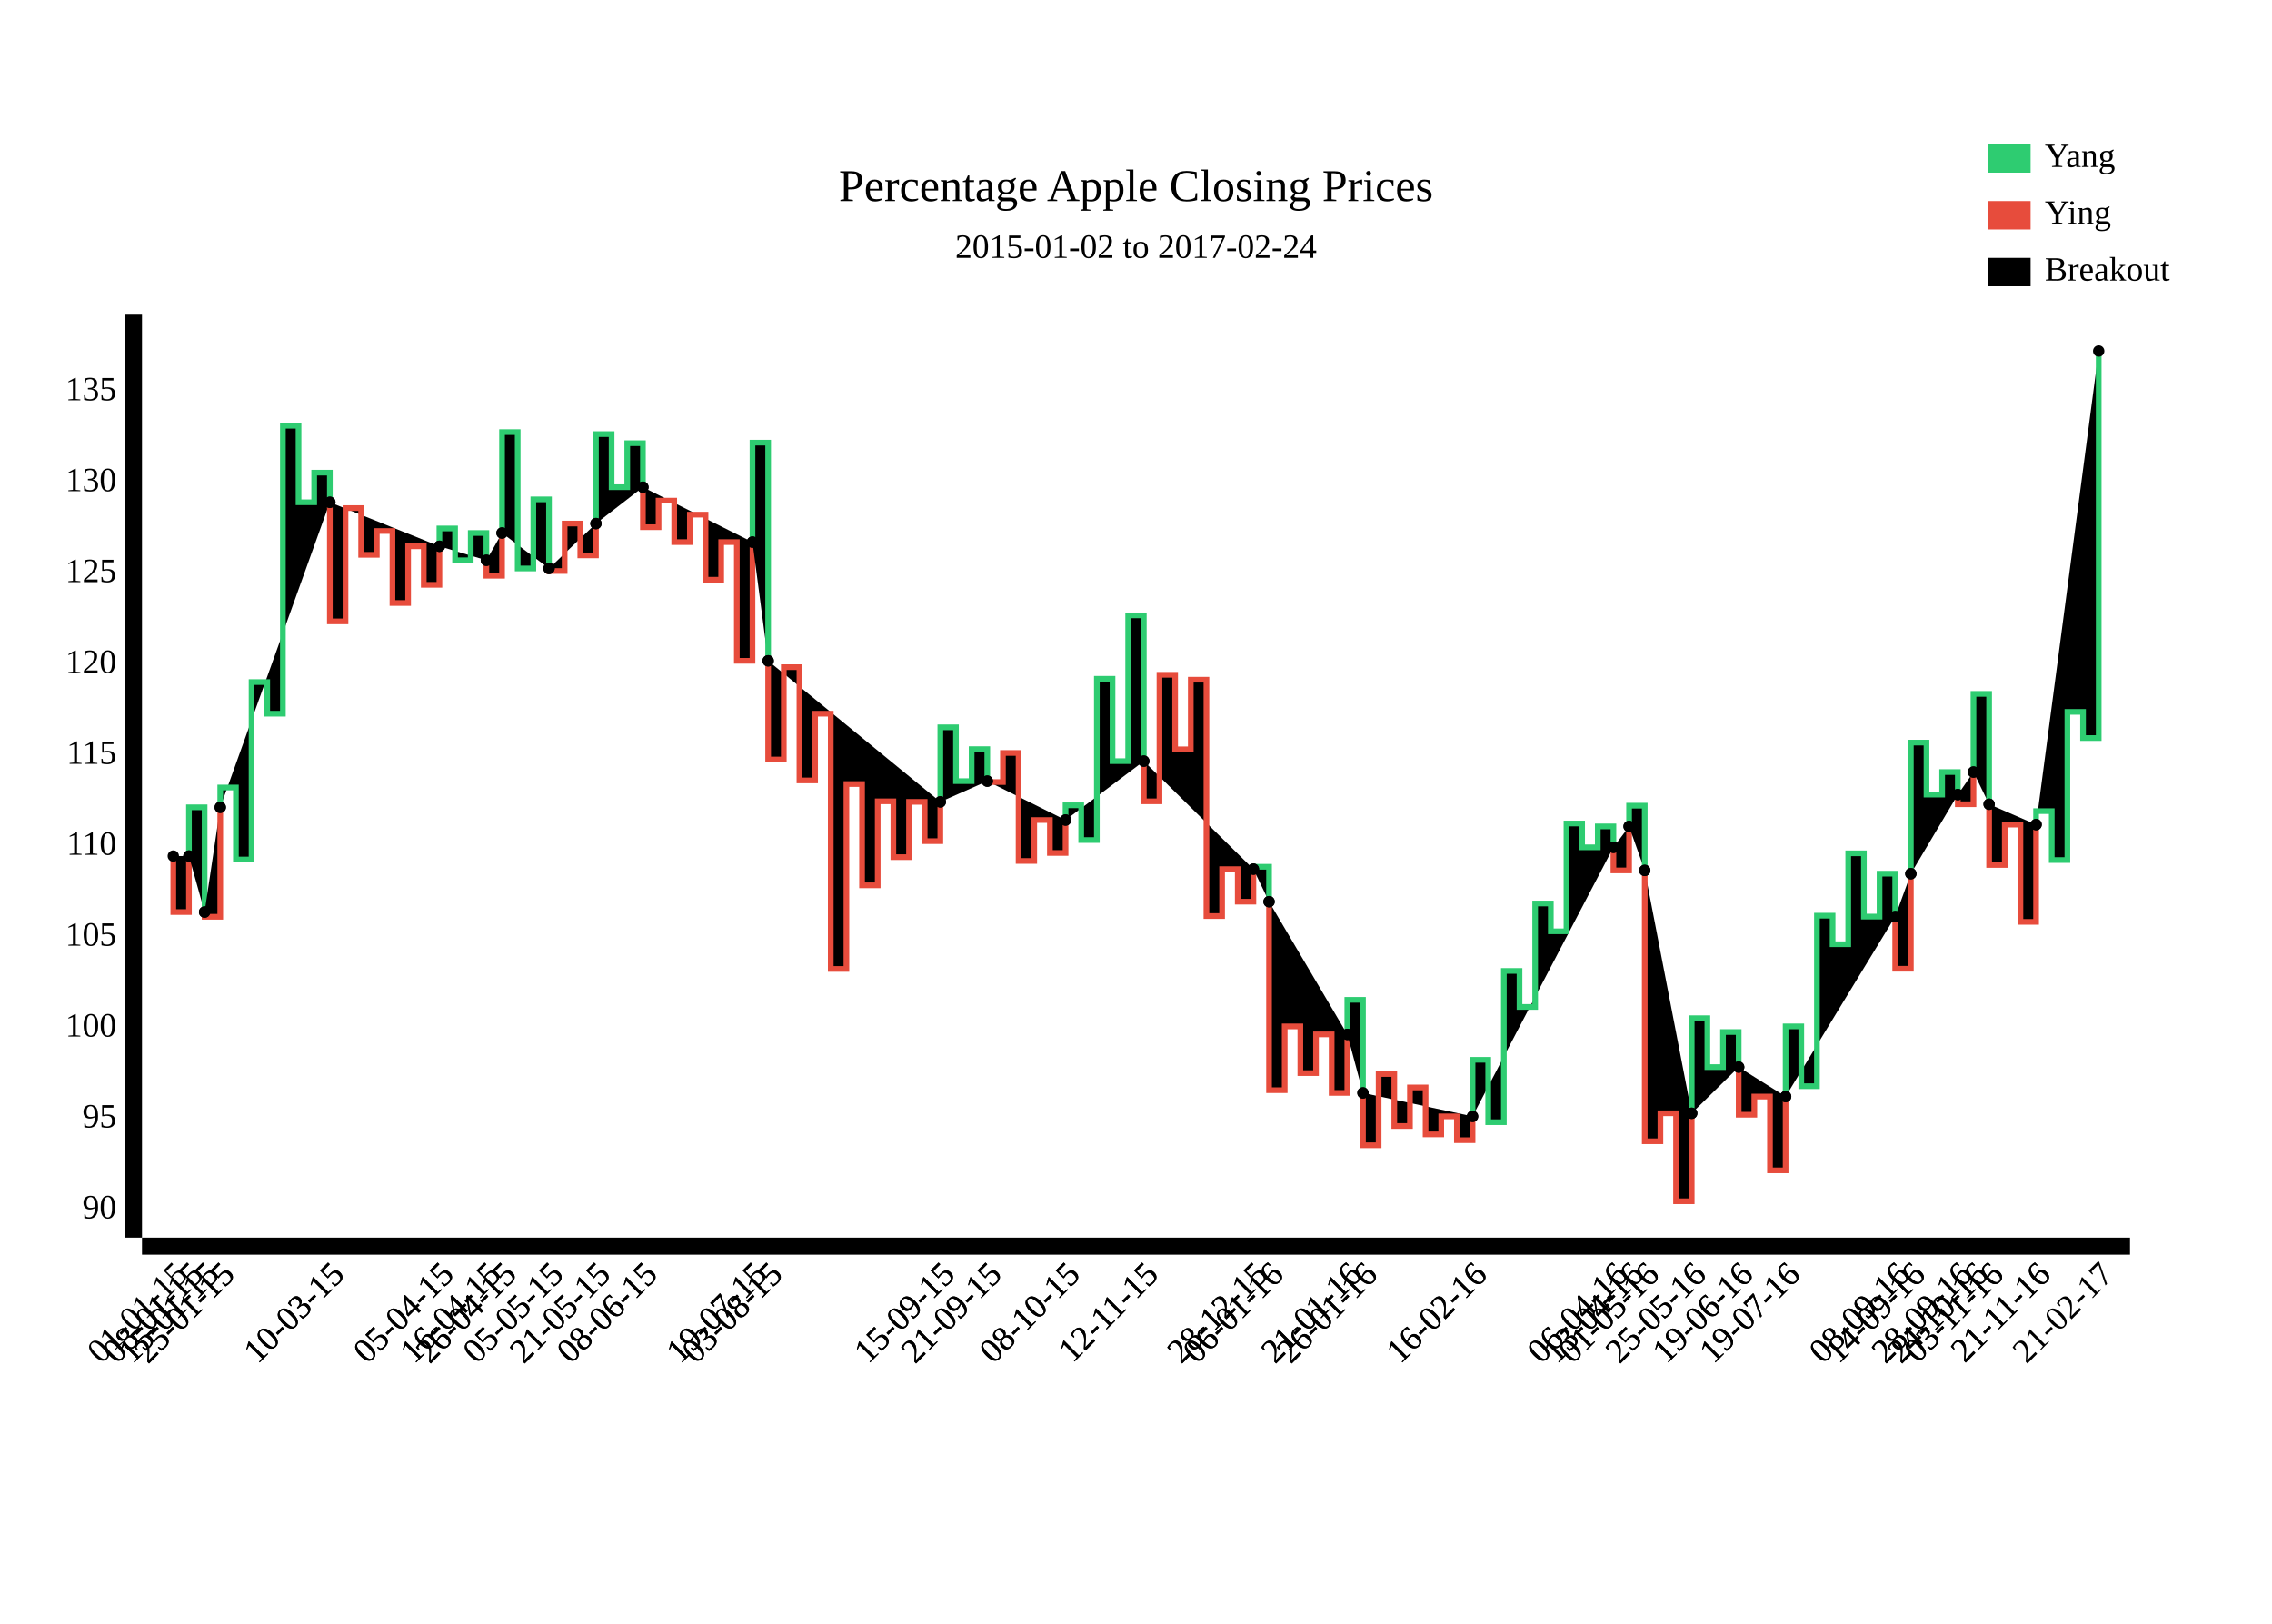
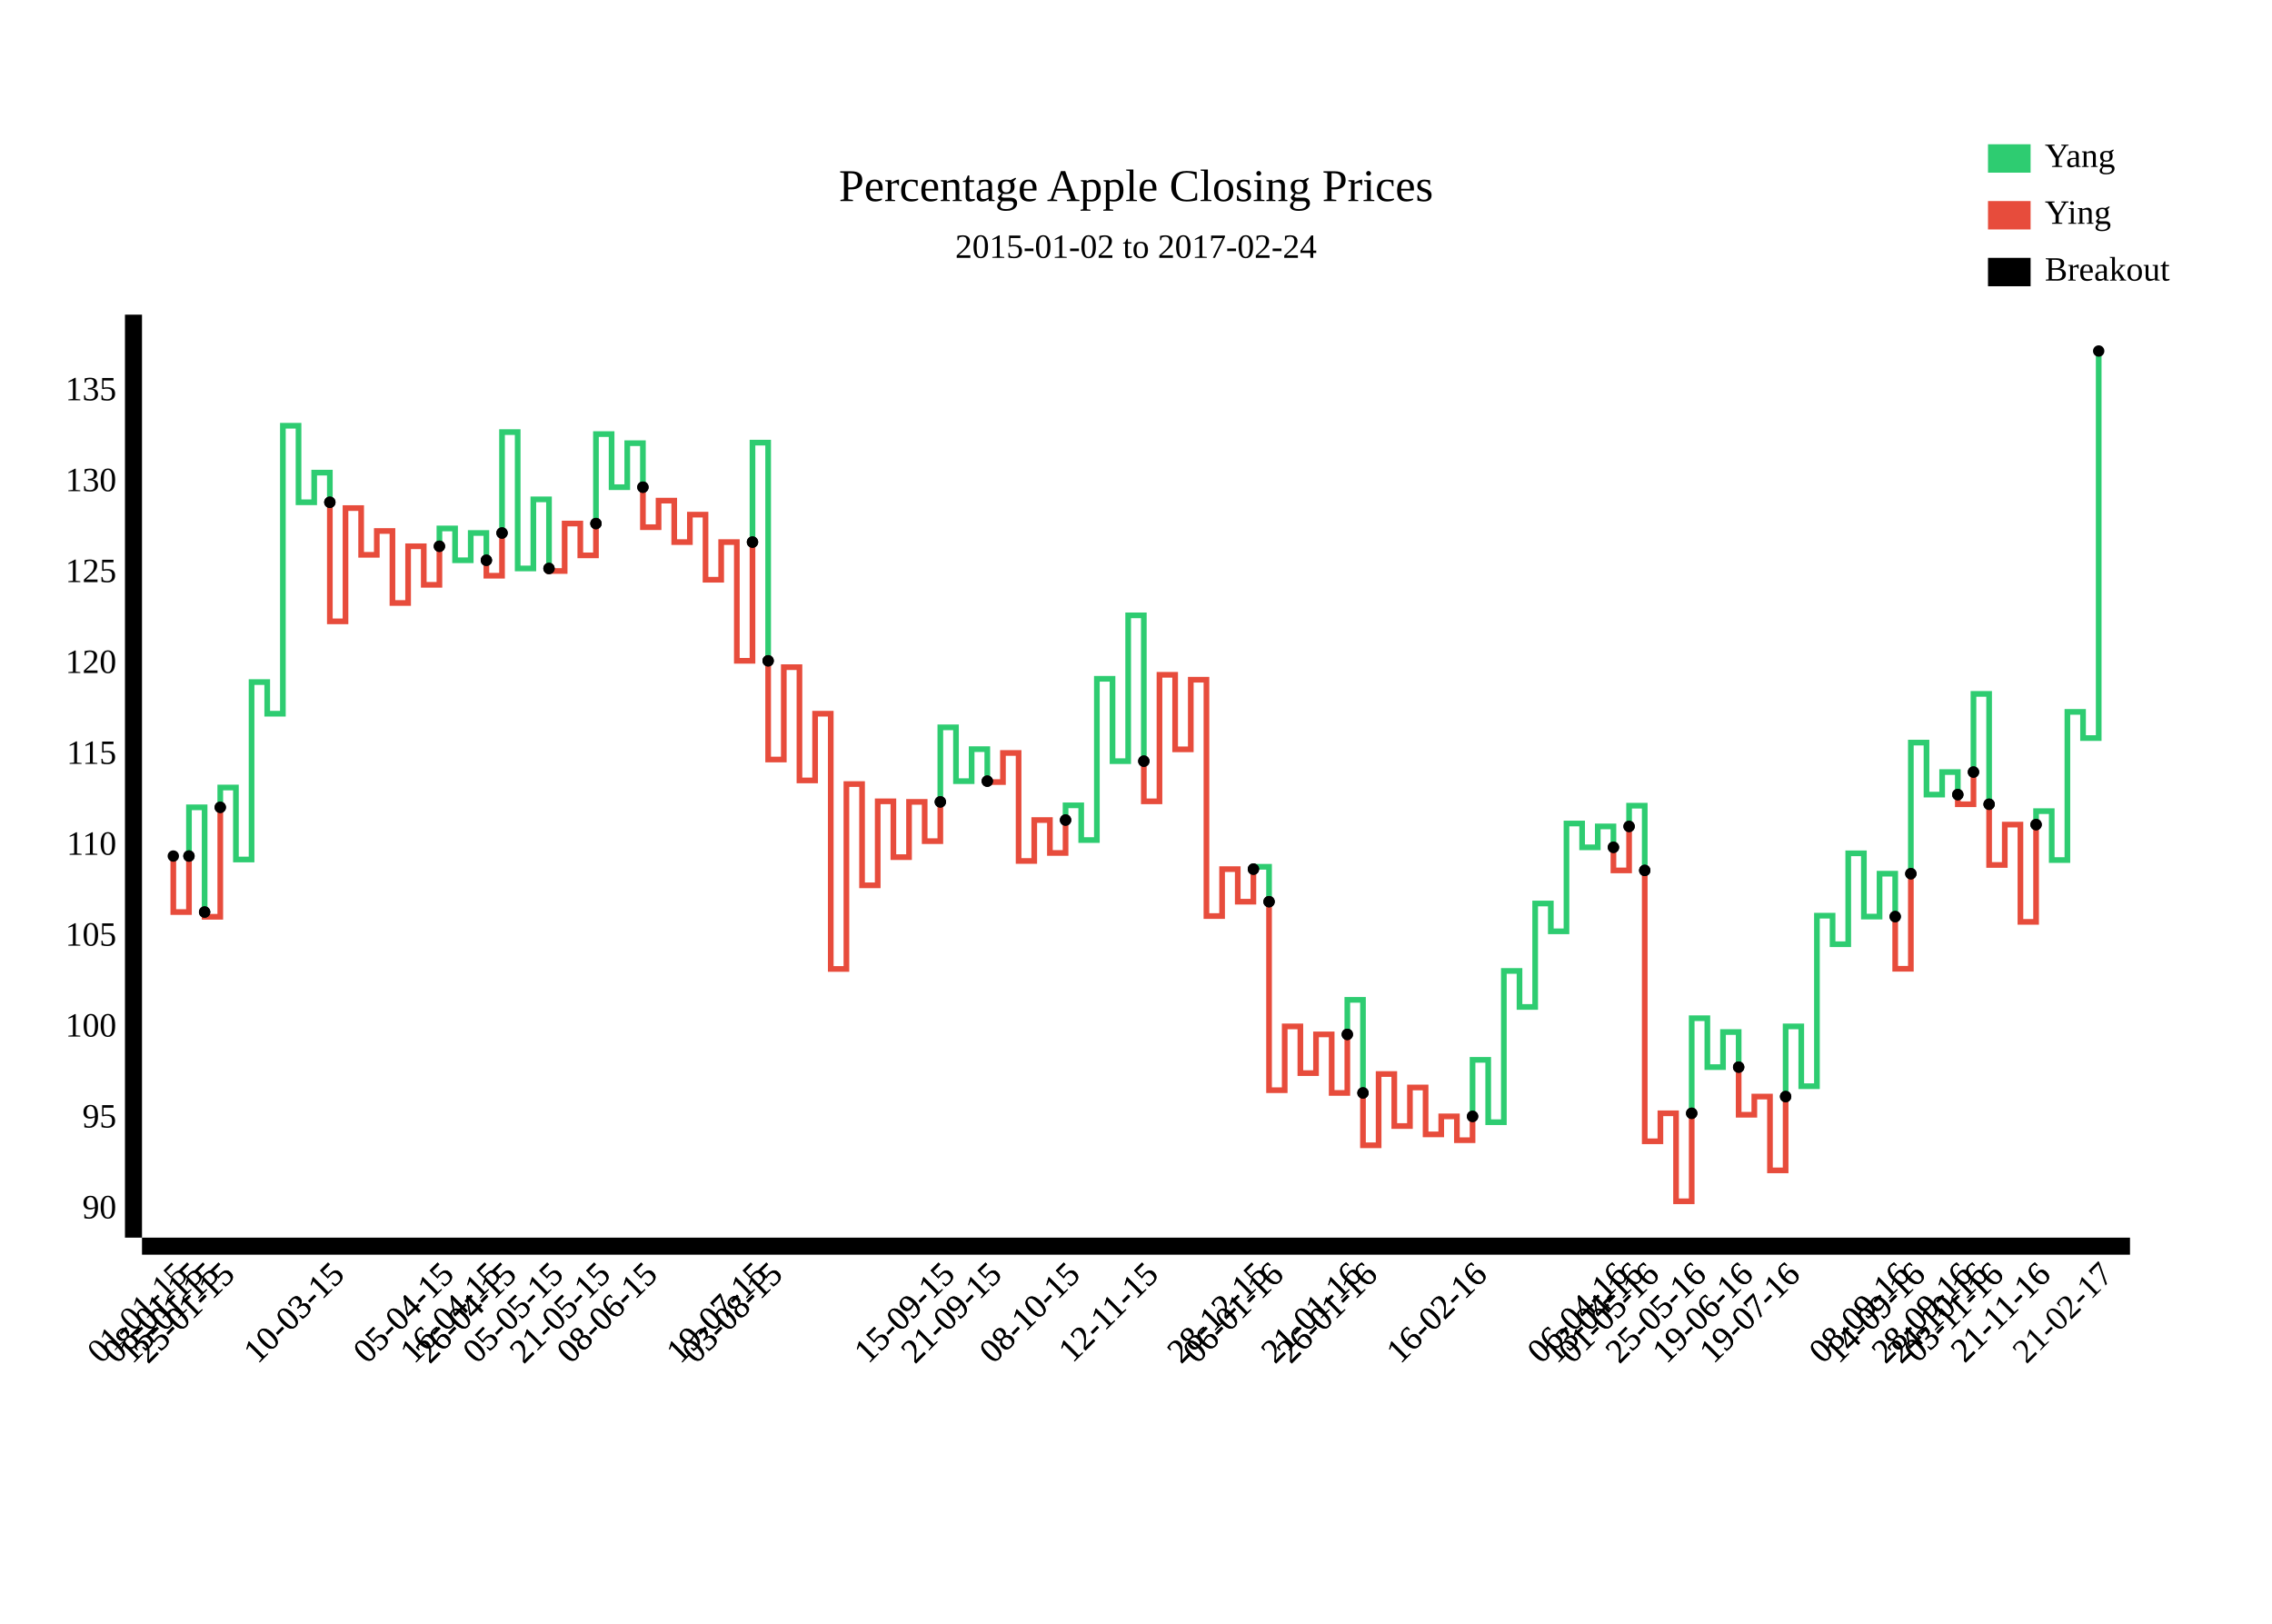
<svg xmlns="http://www.w3.org/2000/svg" class="kagiChartClass" viewBox="0 0 800 500" fill="#000000" width="690" height="493" style="background: rgb(255, 255, 255);">
+   <style>.line {fill:none}</style>
  <g transform="translate(50,75)">
    <path class="line" d="M11.024,190.634L11.024,210.351L16.535,210.351L16.535,190.634" style="stroke-width: 2; stroke: rgb(231, 76, 60);" stroke-dasharray="44.945 44.945" stroke-dashoffset="0" />
    <path class="line" d="M16.535,190.634L16.535,173.478L22.047,173.478L22.047,210.351" style="stroke-width: 2; stroke: rgb(46, 204, 113);" stroke-dasharray="59.54 59.54" stroke-dashoffset="0" />
    <path class="line" d="M22.047,210.351L22.047,212.015L27.559,212.015L27.559,173.478" style="stroke-width: 2; stroke: rgb(231, 76, 60);" stroke-dasharray="45.713 45.713" stroke-dashoffset="0" />
    <path class="line" d="M27.559,173.478L27.559,166.501L33.071,166.501L33.071,191.85L38.583,191.85L38.583,129.373L44.094,129.373L44.094,140.511L49.606,140.511L49.606,39.113L55.118,39.113L55.118,66.063L60.63,66.063L60.63,55.628L66.142,55.628L66.142,66.063" style="stroke-width: 2; stroke: rgb(46, 204, 113);" stroke-dasharray="293.743 293.743" stroke-dashoffset="0" />
    <path class="line" d="M66.142,66.063L66.142,107.992L71.654,107.992L71.654,68.111L77.165,68.111L77.165,84.563L82.677,84.563L82.677,76.177L88.189,76.177L88.189,101.526L93.701,101.526L93.701,81.554L99.213,81.554L99.213,95.125L104.724,95.125L104.724,81.554" style="stroke-width: 2; stroke: rgb(231, 76, 60);" stroke-dasharray="217.694 217.694" stroke-dashoffset="0" />
    <path class="line" d="M104.724,81.554L104.724,75.281L110.236,75.281L110.236,86.483L115.748,86.483L115.748,76.881L121.26,76.881L121.26,86.483" style="stroke-width: 2; stroke: rgb(46, 204, 113);" stroke-dasharray="53.216 53.216" stroke-dashoffset="0" />
    <path class="line" d="M121.26,86.483L121.26,91.924L126.772,91.924L126.772,76.881" style="stroke-width: 2; stroke: rgb(231, 76, 60);" stroke-dasharray="25.996 25.996" stroke-dashoffset="0" />
    <path class="line" d="M126.772,76.881L126.772,41.353L132.283,41.353L132.283,89.364L137.795,89.364L137.795,65.038L143.307,65.038L143.307,89.364" style="stroke-width: 2; stroke: rgb(46, 204, 113);" stroke-dasharray="148.725 148.725" stroke-dashoffset="0" />
    <path class="line" d="M143.307,89.364L143.307,90.26L148.819,90.26L148.819,73.552L154.331,73.552L154.331,84.755L159.843,84.755L159.843,73.552" style="stroke-width: 2; stroke: rgb(231, 76, 60);" stroke-dasharray="56.544 56.544" stroke-dashoffset="0" />
    <path class="line" d="M159.843,73.552L159.843,42.057L165.354,42.057L165.354,60.749L170.866,60.749L170.866,45.258L176.378,45.258L176.378,60.749" style="stroke-width: 2; stroke: rgb(46, 204, 113);" stroke-dasharray="97.705 97.705" stroke-dashoffset="0" />
    <path class="line" d="M176.378,60.749L176.378,74.833L181.89,74.833L181.89,65.486L187.402,65.486L187.402,80.082L192.913,80.082L192.913,70.416L198.425,70.416L198.425,93.333L203.937,93.333L203.937,80.082L209.449,80.082L209.449,121.883L214.961,121.883L214.961,80.082" style="stroke-width: 2; stroke: rgb(231, 76, 60);" stroke-dasharray="206.044 206.044" stroke-dashoffset="0" />
    <path class="line" d="M214.961,80.082L214.961,45.066L220.472,45.066L220.472,121.883" style="stroke-width: 2; stroke: rgb(46, 204, 113);" stroke-dasharray="117.345 117.345" stroke-dashoffset="0" />
    <path class="line" d="M220.472,121.883L220.472,156.643L225.984,156.643L225.984,124.123L231.496,124.123L231.496,164.004L237.008,164.004L237.008,140.511L242.52,140.511L242.52,230.387L248.031,230.387L248.031,165.285L253.543,165.285L253.543,200.94L259.055,200.94L259.055,171.366L264.567,171.366L264.567,191.018L270.079,191.018L270.079,171.558L275.591,171.558L275.591,185.385L281.102,185.385L281.102,171.558" style="stroke-width: 2; stroke: rgb(231, 76, 60);" stroke-dasharray="478.258 478.258" stroke-dashoffset="0" />
    <path class="line" d="M281.102,171.558L281.102,145.312L286.614,145.312L286.614,164.26L292.126,164.26L292.126,152.994L297.638,152.994L297.638,164.26" style="stroke-width: 2; stroke: rgb(46, 204, 113);" stroke-dasharray="84.263 84.263" stroke-dashoffset="0" />
    <path class="line" d="M297.638,164.26L297.638,164.58L303.15,164.58L303.15,154.338L308.661,154.338L308.661,192.363L314.173,192.363L314.173,177.959L319.685,177.959L319.685,189.546L325.197,189.546L325.197,177.959" style="stroke-width: 2; stroke: rgb(231, 76, 60);" stroke-dasharray="113.722 113.722" stroke-dashoffset="0" />
    <path class="line" d="M325.197,177.959L325.197,172.774L330.709,172.774L330.709,185.001L336.22,185.001L336.22,128.22L341.732,128.22L341.732,157.219L347.244,157.219L347.244,105.879L352.756,105.879L352.756,157.219" style="stroke-width: 2; stroke: rgb(46, 204, 113);" stroke-dasharray="233.429 233.429" stroke-dashoffset="0" />
    <path class="line" d="M352.756,157.219L352.756,171.366L358.268,171.366L358.268,126.812L363.78,126.812L363.78,153.058L369.291,153.058L369.291,128.54L374.803,128.54L374.803,211.759L380.315,211.759L380.315,195.243L385.827,195.243L385.827,206.702L391.339,206.702L391.339,195.243" style="stroke-width: 2; stroke: rgb(231, 76, 60);" stroke-dasharray="270.698 270.698" stroke-dashoffset="0" />
    <path class="line" d="M391.339,195.243L391.339,194.411L396.85,194.411L396.85,206.702" style="stroke-width: 2; stroke: rgb(46, 204, 113);" stroke-dasharray="18.635 18.635" stroke-dashoffset="0" />
    <path class="line" d="M396.85,206.702L396.85,273.084L402.362,273.084L402.362,250.616L407.874,250.616L407.874,267.067L413.386,267.067L413.386,253.432L418.898,253.432L418.898,274.045L424.409,274.045L424.409,253.432" style="stroke-width: 2; stroke: rgb(231, 76, 60);" stroke-dasharray="187.722 187.722" stroke-dashoffset="0" />
    <path class="line" d="M424.409,253.432L424.409,241.269L429.921,241.269L429.921,274.045" style="stroke-width: 2; stroke: rgb(46, 204, 113);" stroke-dasharray="50.45 50.45" stroke-dashoffset="0" />
    <path class="line" d="M429.921,274.045L429.921,292.481L435.433,292.481L435.433,267.387L440.945,267.387L440.945,285.695L446.457,285.695L446.457,272.124L451.969,272.124L451.969,288.64L457.48,288.64L457.48,282.303L462.992,282.303L462.992,290.688L468.504,290.688L468.504,282.303" style="stroke-width: 2; stroke: rgb(231, 76, 60);" stroke-dasharray="153.616 153.616" stroke-dashoffset="0" />
    <path class="line" d="M468.504,282.303L468.504,262.394L474.016,262.394L474.016,284.351L479.528,284.351L479.528,231.091L485.039,231.091L485.039,243.766L490.551,243.766L490.551,207.342L496.063,207.342L496.063,217.136L501.575,217.136L501.575,179.176L507.087,179.176L507.087,187.562L512.598,187.562L512.598,180.2L518.11,180.2L518.11,187.562" style="stroke-width: 2; stroke: rgb(46, 204, 113);" stroke-dasharray="264.694 264.694" stroke-dashoffset="0" />
    <path class="line" d="M518.11,187.562L518.11,195.691L523.622,195.691L523.622,180.2" style="stroke-width: 2; stroke: rgb(231, 76, 60);" stroke-dasharray="29.133 29.133" stroke-dashoffset="0" />
    <path class="line" d="M523.622,180.2L523.622,172.902L529.134,172.902L529.134,195.691" style="stroke-width: 2; stroke: rgb(46, 204, 113);" stroke-dasharray="35.598 35.598" stroke-dashoffset="0" />
    <path class="line" d="M529.134,195.691L529.134,291.072L534.646,291.072L534.646,281.214L540.157,281.214L540.157,312.197L545.669,312.197L545.669,281.214" style="stroke-width: 2; stroke: rgb(231, 76, 60);" stroke-dasharray="183.741 183.741" stroke-dashoffset="0" />
    <path class="line" d="M545.669,281.214L545.669,247.735L551.181,247.735L551.181,264.955L556.693,264.955L556.693,252.6L562.205,252.6L562.205,264.955" style="stroke-width: 2; stroke: rgb(46, 204, 113);" stroke-dasharray="91.944 91.944" stroke-dashoffset="0" />
    <path class="line" d="M562.205,264.955L562.205,281.726L567.717,281.726L567.717,275.325L573.228,275.325L573.228,301.315L578.74,301.315L578.74,275.325" style="stroke-width: 2; stroke: rgb(231, 76, 60);" stroke-dasharray="91.688 91.688" stroke-dashoffset="0" />
    <path class="line" d="M578.74,275.325L578.74,250.616L584.252,250.616L584.252,271.676L589.764,271.676L589.764,211.631L595.276,211.631L595.276,221.681L600.787,221.681L600.787,189.674L606.299,189.674L606.299,211.951L611.811,211.951L611.811,196.844L617.323,196.844L617.323,211.951" style="stroke-width: 2; stroke: rgb(46, 204, 113);" stroke-dasharray="238.947 238.947" stroke-dashoffset="0" />
    <path class="line" d="M617.323,211.951L617.323,230.323L622.835,230.323L622.835,196.844" style="stroke-width: 2; stroke: rgb(231, 76, 60);" stroke-dasharray="57.363 57.363" stroke-dashoffset="0" />
    <path class="line" d="M622.835,196.844L622.835,150.689L628.346,150.689L628.346,168.997L633.858,168.997L633.858,161.06L639.37,161.06L639.37,168.997" style="stroke-width: 2; stroke: rgb(46, 204, 113);" stroke-dasharray="96.873 96.873" stroke-dashoffset="0" />
    <path class="line" d="M639.37,168.997L639.37,172.39L644.882,172.39L644.882,161.06" style="stroke-width: 2; stroke: rgb(231, 76, 60);" stroke-dasharray="20.235 20.235" stroke-dashoffset="0" />
    <path class="line" d="M644.882,161.06L644.882,133.534L650.394,133.534L650.394,172.39" style="stroke-width: 2; stroke: rgb(46, 204, 113);" stroke-dasharray="71.895 71.895" stroke-dashoffset="0" />
    <path class="line" d="M650.394,172.39L650.394,193.771L655.906,193.771L655.906,179.56L661.417,179.56L661.417,213.807L666.929,213.807L666.929,179.56" style="stroke-width: 2; stroke: rgb(231, 76, 60);" stroke-dasharray="120.623 120.623" stroke-dashoffset="0" />
    <path class="line" d="M666.929,179.56L666.929,174.823L672.441,174.823L672.441,192.043L677.953,192.043L677.953,139.871L683.465,139.871L683.465,149.089L688.976,149.089L688.976,12.803" style="stroke-width: 2; stroke: rgb(46, 204, 113);" stroke-dasharray="241.68 241.68" stroke-dashoffset="0" />
    <text transform="translate(11.02362,340) rotate(-45)" text-anchor="end" dy="3" dx="5">01-01-15</text>
    <text transform="translate(16.53543,340) rotate(-45)" text-anchor="end" dy="3" dx="5">08-01-15</text>
    <text transform="translate(16.53543,340) rotate(-45)" text-anchor="end" dy="3" dx="5">08-01-15</text>
    <text transform="translate(22.04724,340) rotate(-45)" text-anchor="end" dy="3" dx="5">15-01-15</text>
    <text transform="translate(22.04724,340) rotate(-45)" text-anchor="end" dy="3" dx="5">15-01-15</text>
    <text transform="translate(27.55906,340) rotate(-45)" text-anchor="end" dy="3" dx="5">25-01-15</text>
    <text transform="translate(27.55906,340) rotate(-45)" text-anchor="end" dy="3" dx="5">25-01-15</text>
    <text transform="translate(66.14173,340) rotate(-45)" text-anchor="end" dy="3" dx="5">10-03-15</text>
    <text transform="translate(66.14173,340) rotate(-45)" text-anchor="end" dy="3" dx="5">10-03-15</text>
    <text transform="translate(104.7244,340) rotate(-45)" text-anchor="end" dy="3" dx="5">05-04-15</text>
    <text transform="translate(104.7244,340) rotate(-45)" text-anchor="end" dy="3" dx="5">05-04-15</text>
    <text transform="translate(121.2598,340) rotate(-45)" text-anchor="end" dy="3" dx="5">16-04-15</text>
    <text transform="translate(121.2598,340) rotate(-45)" text-anchor="end" dy="3" dx="5">16-04-15</text>
    <text transform="translate(126.7717,340) rotate(-45)" text-anchor="end" dy="3" dx="5">26-04-15</text>
    <text transform="translate(126.7717,340) rotate(-45)" text-anchor="end" dy="3" dx="5">26-04-15</text>
    <text transform="translate(143.3071,340) rotate(-45)" text-anchor="end" dy="3" dx="5">05-05-15</text>
    <text transform="translate(143.3071,340) rotate(-45)" text-anchor="end" dy="3" dx="5">05-05-15</text>
    <text transform="translate(159.8425,340) rotate(-45)" text-anchor="end" dy="3" dx="5">21-05-15</text>
    <text transform="translate(159.8425,340) rotate(-45)" text-anchor="end" dy="3" dx="5">21-05-15</text>
    <text transform="translate(176.378,340) rotate(-45)" text-anchor="end" dy="3" dx="5">08-06-15</text>
    <text transform="translate(176.378,340) rotate(-45)" text-anchor="end" dy="3" dx="5">08-06-15</text>
    <text transform="translate(214.9606,340) rotate(-45)" text-anchor="end" dy="3" dx="5">19-07-15</text>
    <text transform="translate(214.9606,340) rotate(-45)" text-anchor="end" dy="3" dx="5">19-07-15</text>
    <text transform="translate(220.4724,340) rotate(-45)" text-anchor="end" dy="3" dx="5">03-08-15</text>
    <text transform="translate(220.4724,340) rotate(-45)" text-anchor="end" dy="3" dx="5">03-08-15</text>
    <text transform="translate(281.1024,340) rotate(-45)" text-anchor="end" dy="3" dx="5">15-09-15</text>
    <text transform="translate(281.1024,340) rotate(-45)" text-anchor="end" dy="3" dx="5">15-09-15</text>
    <text transform="translate(297.6378,340) rotate(-45)" text-anchor="end" dy="3" dx="5">21-09-15</text>
    <text transform="translate(297.6378,340) rotate(-45)" text-anchor="end" dy="3" dx="5">21-09-15</text>
    <text transform="translate(325.1969,340) rotate(-45)" text-anchor="end" dy="3" dx="5">08-10-15</text>
    <text transform="translate(325.1969,340) rotate(-45)" text-anchor="end" dy="3" dx="5">08-10-15</text>
    <text transform="translate(352.7559,340) rotate(-45)" text-anchor="end" dy="3" dx="5">12-11-15</text>
    <text transform="translate(352.7559,340) rotate(-45)" text-anchor="end" dy="3" dx="5">12-11-15</text>
    <text transform="translate(391.3386,340) rotate(-45)" text-anchor="end" dy="3" dx="5">28-12-15</text>
    <text transform="translate(391.3386,340) rotate(-45)" text-anchor="end" dy="3" dx="5">28-12-15</text>
    <text transform="translate(396.8504,340) rotate(-45)" text-anchor="end" dy="3" dx="5">06-01-16</text>
    <text transform="translate(396.8504,340) rotate(-45)" text-anchor="end" dy="3" dx="5">06-01-16</text>
    <text transform="translate(424.4094,340) rotate(-45)" text-anchor="end" dy="3" dx="5">21-01-16</text>
    <text transform="translate(424.4094,340) rotate(-45)" text-anchor="end" dy="3" dx="5">21-01-16</text>
    <text transform="translate(429.9213,340) rotate(-45)" text-anchor="end" dy="3" dx="5">26-01-16</text>
    <text transform="translate(429.9213,340) rotate(-45)" text-anchor="end" dy="3" dx="5">26-01-16</text>
    <text transform="translate(468.5039,340) rotate(-45)" text-anchor="end" dy="3" dx="5">16-02-16</text>
    <text transform="translate(468.5039,340) rotate(-45)" text-anchor="end" dy="3" dx="5">16-02-16</text>
    <text transform="translate(518.1102,340) rotate(-45)" text-anchor="end" dy="3" dx="5">06-04-16</text>
    <text transform="translate(518.1102,340) rotate(-45)" text-anchor="end" dy="3" dx="5">06-04-16</text>
    <text transform="translate(523.622,340) rotate(-45)" text-anchor="end" dy="3" dx="5">13-04-16</text>
    <text transform="translate(523.622,340) rotate(-45)" text-anchor="end" dy="3" dx="5">13-04-16</text>
    <text transform="translate(529.1339,340) rotate(-45)" text-anchor="end" dy="3" dx="5">01-05-16</text>
    <text transform="translate(529.1339,340) rotate(-45)" text-anchor="end" dy="3" dx="5">01-05-16</text>
    <text transform="translate(545.6693,340) rotate(-45)" text-anchor="end" dy="3" dx="5">25-05-16</text>
    <text transform="translate(545.6693,340) rotate(-45)" text-anchor="end" dy="3" dx="5">25-05-16</text>
    <text transform="translate(562.2047,340) rotate(-45)" text-anchor="end" dy="3" dx="5">19-06-16</text>
    <text transform="translate(562.2047,340) rotate(-45)" text-anchor="end" dy="3" dx="5">19-06-16</text>
    <text transform="translate(578.7402,340) rotate(-45)" text-anchor="end" dy="3" dx="5">19-07-16</text>
    <text transform="translate(578.7402,340) rotate(-45)" text-anchor="end" dy="3" dx="5">19-07-16</text>
    <text transform="translate(617.3228,340) rotate(-45)" text-anchor="end" dy="3" dx="5">08-09-16</text>
    <text transform="translate(617.3228,340) rotate(-45)" text-anchor="end" dy="3" dx="5">08-09-16</text>
    <text transform="translate(622.8346,340) rotate(-45)" text-anchor="end" dy="3" dx="5">14-09-16</text>
    <text transform="translate(622.8346,340) rotate(-45)" text-anchor="end" dy="3" dx="5">14-09-16</text>
    <text transform="translate(639.3701,340) rotate(-45)" text-anchor="end" dy="3" dx="5">28-09-16</text>
    <text transform="translate(639.3701,340) rotate(-45)" text-anchor="end" dy="3" dx="5">28-09-16</text>
    <text transform="translate(644.8819,340) rotate(-45)" text-anchor="end" dy="3" dx="5">24-10-16</text>
    <text transform="translate(644.8819,340) rotate(-45)" text-anchor="end" dy="3" dx="5">24-10-16</text>
    <text transform="translate(650.3937,340) rotate(-45)" text-anchor="end" dy="3" dx="5">03-11-16</text>
    <text transform="translate(650.3937,340) rotate(-45)" text-anchor="end" dy="3" dx="5">03-11-16</text>
    <text transform="translate(666.9291,340) rotate(-45)" text-anchor="end" dy="3" dx="5">21-11-16</text>
    <text transform="translate(666.9291,340) rotate(-45)" text-anchor="end" dy="3" dx="5">21-11-16</text>
    <text transform="translate(688.9764,340) rotate(-45)" text-anchor="end" dy="3" dx="5">21-02-17</text>
    <circle class="break_points" cx="11.024" cy="190.634" r="2" style="fill: rgb(0, 0, 0);" />
    <circle class="break_points" cx="16.535" cy="190.634" r="2" style="fill: rgb(0, 0, 0);" />
    <circle class="break_points" cx="16.535" cy="190.634" r="2" style="fill: rgb(0, 0, 0);" />
    <circle class="break_points" cx="22.047" cy="210.351" r="2" style="fill: rgb(0, 0, 0);" />
    <circle class="break_points" cx="22.047" cy="210.351" r="2" style="fill: rgb(0, 0, 0);" />
    <circle class="break_points" cx="27.559" cy="173.478" r="2" style="fill: rgb(0, 0, 0);" />
    <circle class="break_points" cx="27.559" cy="173.478" r="2" style="fill: rgb(0, 0, 0);" />
    <circle class="break_points" cx="66.142" cy="66.063" r="2" style="fill: rgb(0, 0, 0);" />
    <circle class="break_points" cx="66.142" cy="66.063" r="2" style="fill: rgb(0, 0, 0);" />
    <circle class="break_points" cx="104.724" cy="81.554" r="2" style="fill: rgb(0, 0, 0);" />
    <circle class="break_points" cx="104.724" cy="81.554" r="2" style="fill: rgb(0, 0, 0);" />
    <circle class="break_points" cx="121.26" cy="86.483" r="2" style="fill: rgb(0, 0, 0);" />
    <circle class="break_points" cx="121.26" cy="86.483" r="2" style="fill: rgb(0, 0, 0);" />
    <circle class="break_points" cx="126.772" cy="76.881" r="2" style="fill: rgb(0, 0, 0);" />
    <circle class="break_points" cx="126.772" cy="76.881" r="2" style="fill: rgb(0, 0, 0);" />
    <circle class="break_points" cx="143.307" cy="89.364" r="2" style="fill: rgb(0, 0, 0);" />
    <circle class="break_points" cx="143.307" cy="89.364" r="2" style="fill: rgb(0, 0, 0);" />
    <circle class="break_points" cx="159.843" cy="73.552" r="2" style="fill: rgb(0, 0, 0);" />
    <circle class="break_points" cx="159.843" cy="73.552" r="2" style="fill: rgb(0, 0, 0);" />
    <circle class="break_points" cx="176.378" cy="60.749" r="2" style="fill: rgb(0, 0, 0);" />
    <circle class="break_points" cx="176.378" cy="60.749" r="2" style="fill: rgb(0, 0, 0);" />
    <circle class="break_points" cx="214.961" cy="80.082" r="2" style="fill: rgb(0, 0, 0);" />
    <circle class="break_points" cx="214.961" cy="80.082" r="2" style="fill: rgb(0, 0, 0);" />
    <circle class="break_points" cx="220.472" cy="121.883" r="2" style="fill: rgb(0, 0, 0);" />
    <circle class="break_points" cx="220.472" cy="121.883" r="2" style="fill: rgb(0, 0, 0);" />
    <circle class="break_points" cx="281.102" cy="171.558" r="2" style="fill: rgb(0, 0, 0);" />
    <circle class="break_points" cx="281.102" cy="171.558" r="2" style="fill: rgb(0, 0, 0);" />
    <circle class="break_points" cx="297.638" cy="164.26" r="2" style="fill: rgb(0, 0, 0);" />
    <circle class="break_points" cx="297.638" cy="164.26" r="2" style="fill: rgb(0, 0, 0);" />
    <circle class="break_points" cx="325.197" cy="177.959" r="2" style="fill: rgb(0, 0, 0);" />
    <circle class="break_points" cx="325.197" cy="177.959" r="2" style="fill: rgb(0, 0, 0);" />
    <circle class="break_points" cx="352.756" cy="157.219" r="2" style="fill: rgb(0, 0, 0);" />
    <circle class="break_points" cx="352.756" cy="157.219" r="2" style="fill: rgb(0, 0, 0);" />
    <circle class="break_points" cx="391.339" cy="195.243" r="2" style="fill: rgb(0, 0, 0);" />
    <circle class="break_points" cx="391.339" cy="195.243" r="2" style="fill: rgb(0, 0, 0);" />
    <circle class="break_points" cx="396.85" cy="206.702" r="2" style="fill: rgb(0, 0, 0);" />
    <circle class="break_points" cx="396.85" cy="206.702" r="2" style="fill: rgb(0, 0, 0);" />
    <circle class="break_points" cx="424.409" cy="253.432" r="2" style="fill: rgb(0, 0, 0);" />
    <circle class="break_points" cx="424.409" cy="253.432" r="2" style="fill: rgb(0, 0, 0);" />
    <circle class="break_points" cx="429.921" cy="274.045" r="2" style="fill: rgb(0, 0, 0);" />
    <circle class="break_points" cx="429.921" cy="274.045" r="2" style="fill: rgb(0, 0, 0);" />
    <circle class="break_points" cx="468.504" cy="282.303" r="2" style="fill: rgb(0, 0, 0);" />
    <circle class="break_points" cx="468.504" cy="282.303" r="2" style="fill: rgb(0, 0, 0);" />
    <circle class="break_points" cx="518.11" cy="187.562" r="2" style="fill: rgb(0, 0, 0);" />
    <circle class="break_points" cx="518.11" cy="187.562" r="2" style="fill: rgb(0, 0, 0);" />
    <circle class="break_points" cx="523.622" cy="180.2" r="2" style="fill: rgb(0, 0, 0);" />
    <circle class="break_points" cx="523.622" cy="180.2" r="2" style="fill: rgb(0, 0, 0);" />
    <circle class="break_points" cx="529.134" cy="195.691" r="2" style="fill: rgb(0, 0, 0);" />
    <circle class="break_points" cx="529.134" cy="195.691" r="2" style="fill: rgb(0, 0, 0);" />
    <circle class="break_points" cx="545.669" cy="281.214" r="2" style="fill: rgb(0, 0, 0);" />
    <circle class="break_points" cx="545.669" cy="281.214" r="2" style="fill: rgb(0, 0, 0);" />
    <circle class="break_points" cx="562.205" cy="264.955" r="2" style="fill: rgb(0, 0, 0);" />
    <circle class="break_points" cx="562.205" cy="264.955" r="2" style="fill: rgb(0, 0, 0);" />
    <circle class="break_points" cx="578.74" cy="275.325" r="2" style="fill: rgb(0, 0, 0);" />
    <circle class="break_points" cx="578.74" cy="275.325" r="2" style="fill: rgb(0, 0, 0);" />
    <circle class="break_points" cx="617.323" cy="211.951" r="2" style="fill: rgb(0, 0, 0);" />
    <circle class="break_points" cx="617.323" cy="211.951" r="2" style="fill: rgb(0, 0, 0);" />
    <circle class="break_points" cx="622.835" cy="196.844" r="2" style="fill: rgb(0, 0, 0);" />
    <circle class="break_points" cx="622.835" cy="196.844" r="2" style="fill: rgb(0, 0, 0);" />
    <circle class="break_points" cx="639.37" cy="168.997" r="2" style="fill: rgb(0, 0, 0);" />
    <circle class="break_points" cx="639.37" cy="168.997" r="2" style="fill: rgb(0, 0, 0);" />
    <circle class="break_points" cx="644.882" cy="161.06" r="2" style="fill: rgb(0, 0, 0);" />
    <circle class="break_points" cx="644.882" cy="161.06" r="2" style="fill: rgb(0, 0, 0);" />
    <circle class="break_points" cx="650.394" cy="172.39" r="2" style="fill: rgb(0, 0, 0);" />
    <circle class="break_points" cx="650.394" cy="172.39" r="2" style="fill: rgb(0, 0, 0);" />
    <circle class="break_points" cx="666.929" cy="179.56" r="2" style="fill: rgb(0, 0, 0);" />
    <circle class="break_points" cx="666.929" cy="179.56" r="2" style="fill: rgb(0, 0, 0);" />
    <circle class="break_points" cx="688.976" cy="12.803" r="2" style="fill: rgb(0, 0, 0);" />
    <text x="350" y="-20" text-anchor="middle" style="font-size: 12px;">2015-01-02 to 2017-02-24</text>
    <text x="350" text-anchor="middle" y="-40" style="font-size: 16px;">Percentage Apple Closing Prices</text>
    <g class="x axis" transform="translate(0,325)" shape-rendering="geometricPrecision">
      <path class="domain" d="M0,6V0H700V6" />
    </g>
    <g class="y axis" shape-rendering="geometricPrecision">
      <g class="tick" transform="translate(0,314.3736)" style="opacity: 1;">
        <line x2="-6" y2="0" />
        <text dy=".32em" x="-9" y="0" style="text-anchor: end;">90</text>
      </g>
      <g class="tick" transform="translate(0,282.3665)" style="opacity: 1;">
        <line x2="-6" y2="0" />
        <text dy=".32em" x="-9" y="0" style="text-anchor: end;">95</text>
      </g>
      <g class="tick" transform="translate(0,250.3594)" style="opacity: 1;">
        <line x2="-6" y2="0" />
        <text dy=".32em" x="-9" y="0" style="text-anchor: end;">100</text>
      </g>
      <g class="tick" transform="translate(0,218.3524)" style="opacity: 1;">
        <line x2="-6" y2="0" />
        <text dy=".32em" x="-9" y="0" style="text-anchor: end;">105</text>
      </g>
      <g class="tick" transform="translate(0,186.3453)" style="opacity: 1;">
        <line x2="-6" y2="0" />
        <text dy=".32em" x="-9" y="0" style="text-anchor: end;">110</text>
      </g>
      <g class="tick" transform="translate(0,154.3382)" style="opacity: 1;">
        <line x2="-6" y2="0" />
        <text dy=".32em" x="-9" y="0" style="text-anchor: end;">115</text>
      </g>
      <g class="tick" transform="translate(0,122.3311)" style="opacity: 1;">
        <line x2="-6" y2="0" />
        <text dy=".32em" x="-9" y="0" style="text-anchor: end;">120</text>
      </g>
      <g class="tick" transform="translate(0,90.32401)" style="opacity: 1;">
        <line x2="-6" y2="0" />
        <text dy=".32em" x="-9" y="0" style="text-anchor: end;">125</text>
      </g>
      <g class="tick" transform="translate(0,58.31692)" style="opacity: 1;">
        <line x2="-6" y2="0" />
        <text dy=".32em" x="-9" y="0" style="text-anchor: end;">130</text>
      </g>
      <g class="tick" transform="translate(0,26.30983)" style="opacity: 1;">
        <line x2="-6" y2="0" />
        <text dy=".32em" x="-9" y="0" style="text-anchor: end;">135</text>
      </g>
      <path class="domain" d="M-6,0H0V325H-6" />
    </g>
    <g class="legend" transform="translate(0,0)">
      <rect x="650" y="-60" width="15" height="10" style="fill: rgb(46, 204, 113);" />
      <text x="670" y="-52">Yang</text>
    </g>
    <g class="legend" transform="translate(0,0)">
      <rect x="650" y="-40" width="15" height="10" style="fill: rgb(231, 76, 60);" />
      <text x="670" y="-32">Ying</text>
    </g>
    <g class="legend" transform="translate(0,0)">
      <rect x="650" y="-20" width="15" height="10" style="fill: rgb(0, 0, 0);" />
      <text x="670" y="-12">Breakout</text>
    </g>
  </g>
</svg>
